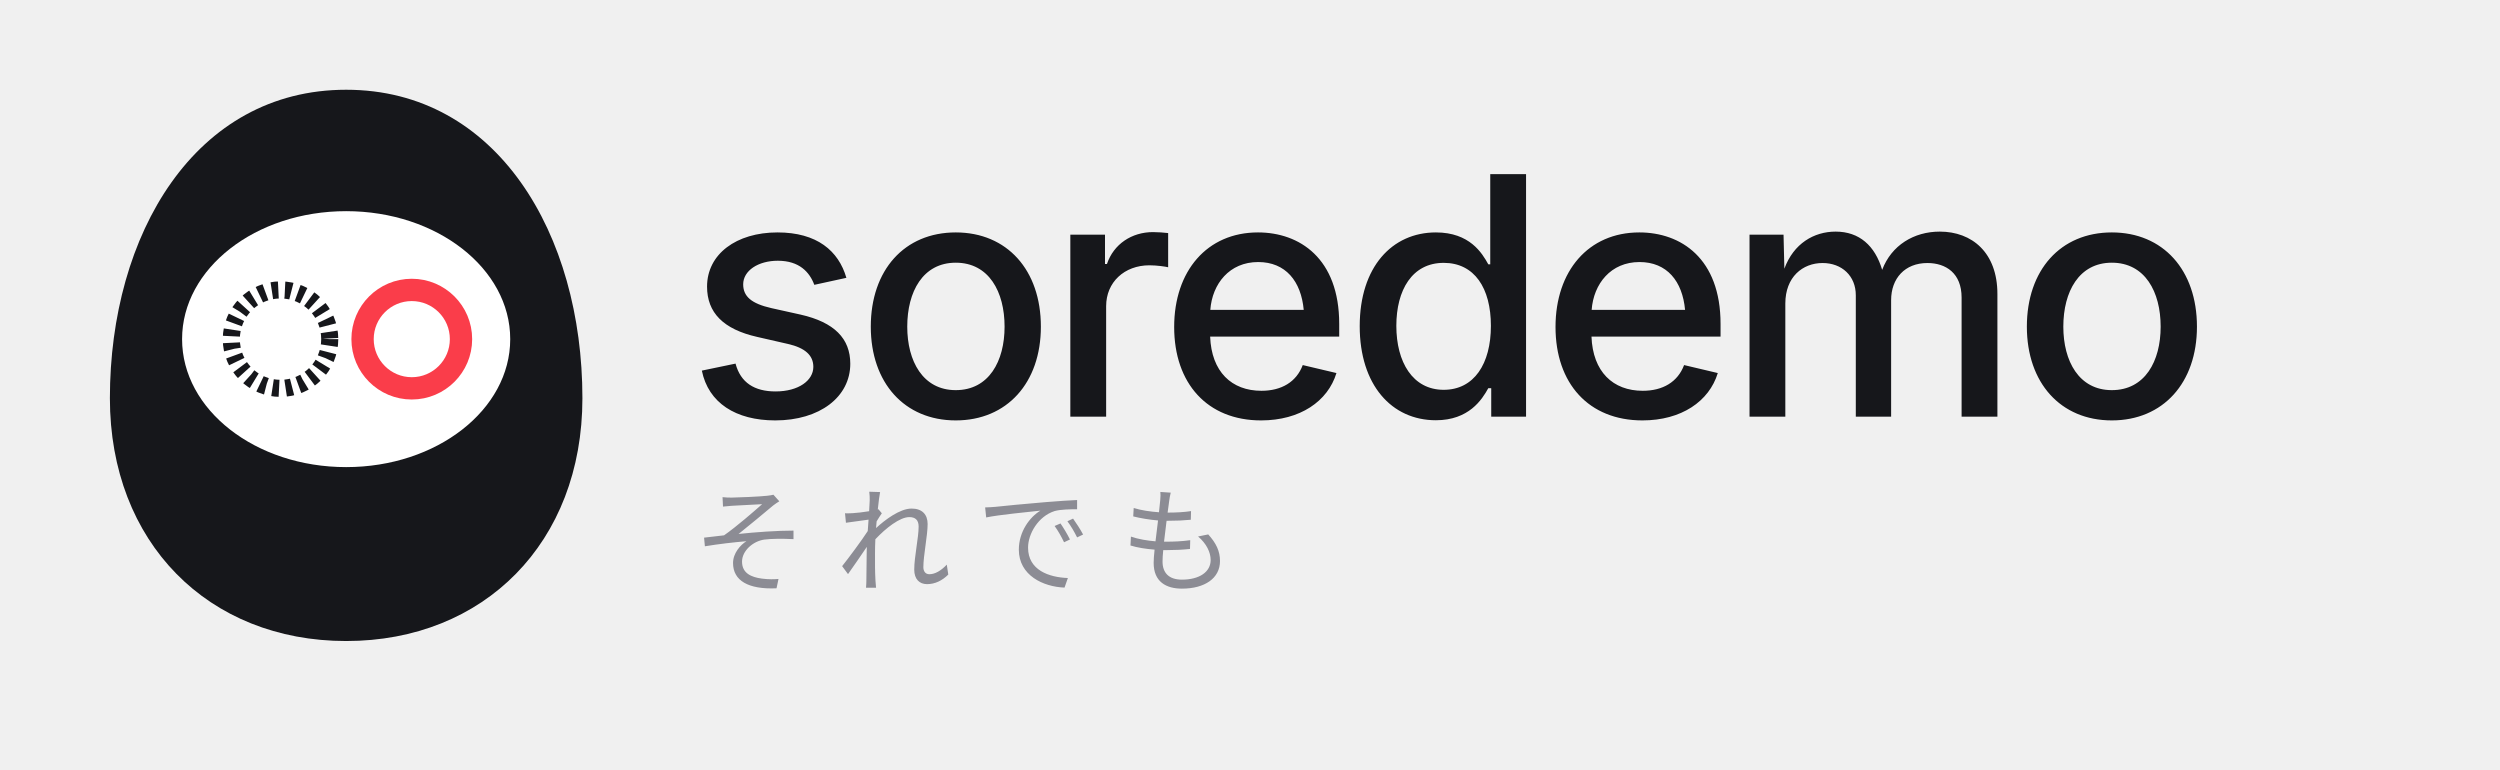
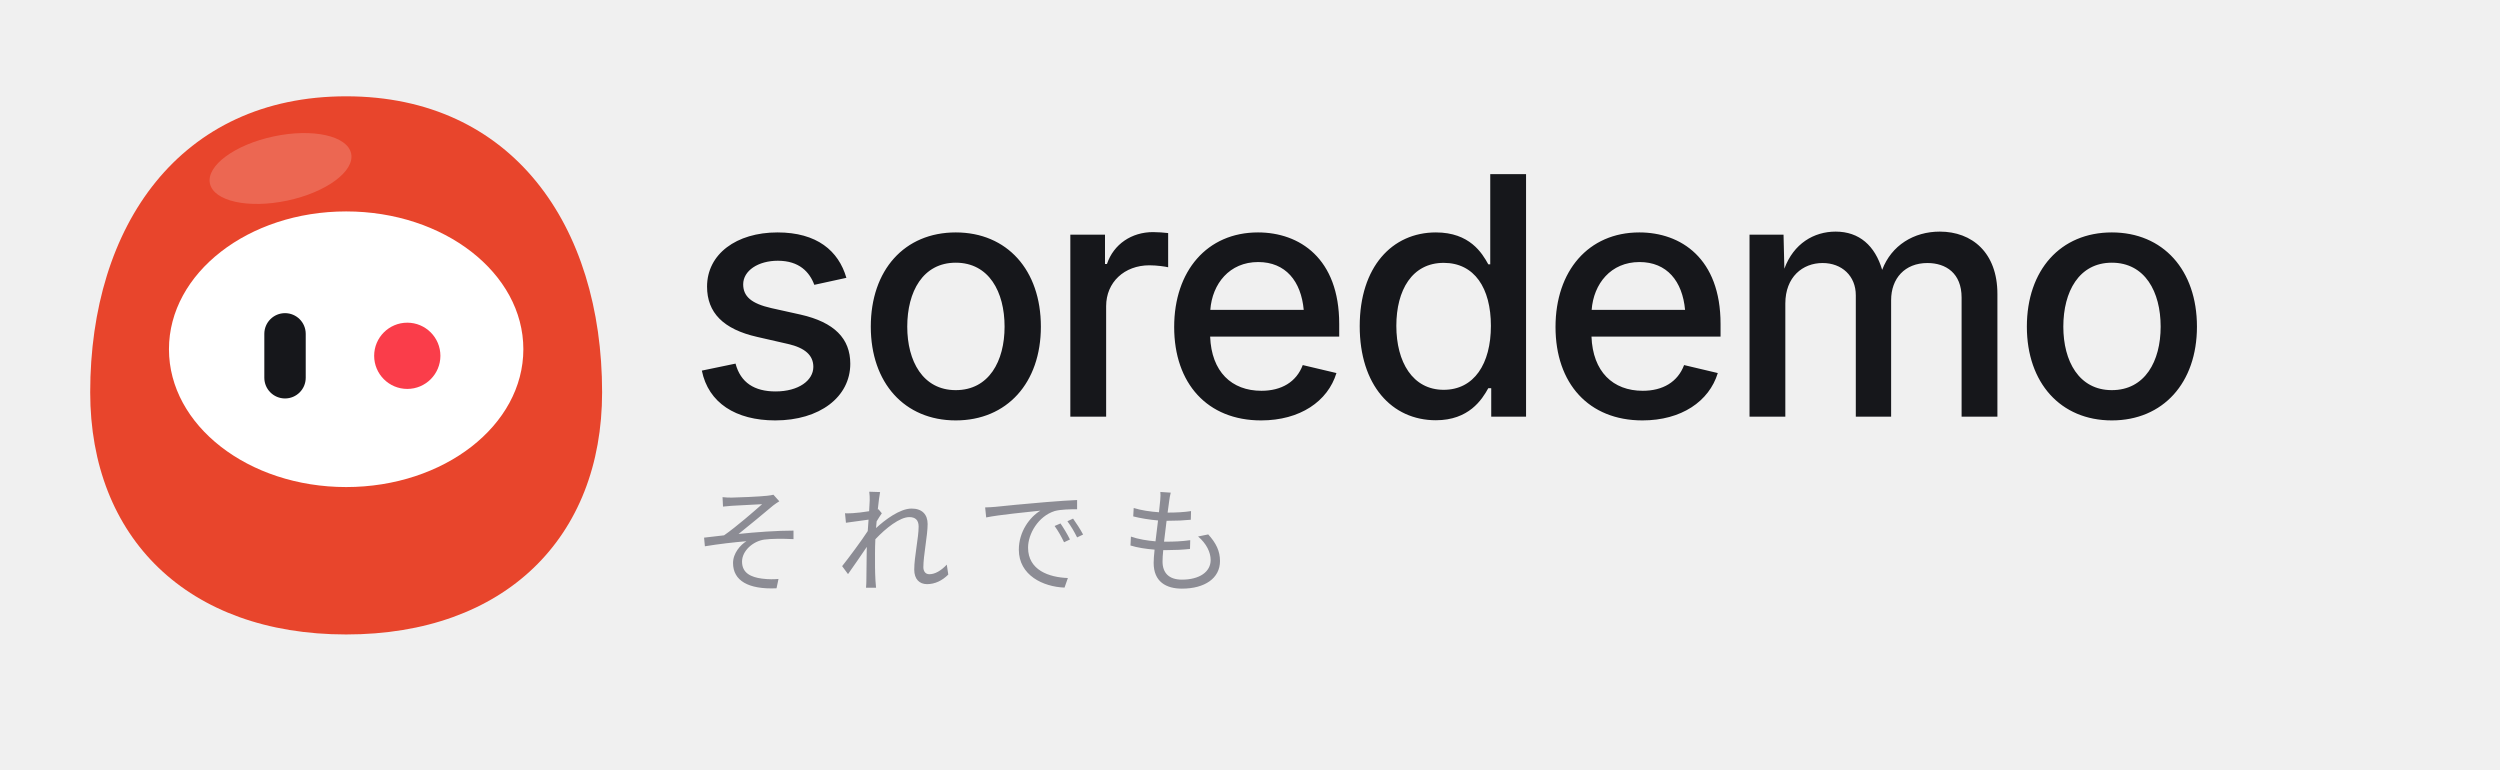
<svg xmlns="http://www.w3.org/2000/svg" width="1950" height="600" viewBox="0 0 1950 600">
-   <g transform="translate(270 285) scale(5.119) translate(-50 -50)">
-     <path d="M50 8C73 8 86 30 86 55C86 77 71 92 50 92C29 92 14 77 14 55C14 30 27 8 50 8Z" fill="#16171b" />
-     <path d="M25 46a25 19.5 0 1 0 50 0a25 19.5 0 1 0 -50 0Z" fill="#ffffff" />
-     <circle cx="60" cy="46" r="7.5" fill="none" stroke="#fa3d4a" stroke-width="3.4" />
-     <circle cx="40" cy="46" r="7.5" fill="none" stroke="#16171b" stroke-width="2.6" pathLength="20" stroke-dasharray="1 1" />
+   <g transform="translate(270 285) scale(5.119) translate(-50 -52)">
+     <path d="M50 11C75.3 11 89 30.68 89 56.1C89 78.24 74.18 93 50 93C25.82 93 11 78.24 11 56.1C11 30.68 24.7 11 50 11Z" fill="#E8452C" />
+     <ellipse cx="40" cy="22" rx="11" ry="5" fill="#FFFFFF" opacity="0.18" transform="rotate(-12 40 22)" />
+     <ellipse cx="50" cy="49.54" rx="27" ry="21" fill="#FFFFFF" transform="rotate(0 50 49.54)" />
+     <rect x="37.531" y="44.04" width="6.309" height="13" rx="3.154" fill="#16171B" transform="rotate(0 40.686 50.54)" />
+     <circle cx="59.314" cy="50.54" r="5.047" fill="#FA3D4A" />
  </g>
  <path d="m 604.697,327.92 c 34.658,0 58.525,-18.281 58.525,-44.18 0,-19.678 -12.441,-32.373 -38.721,-38.34 l -22.852,-5.078 c -15.615,-3.555 -21.963,-9.141 -21.963,-18.535 0,-10.664 11.68,-18.408 27.041,-18.408 16.758,0 24.756,8.887 28.438,18.789 l 25.01,-5.459 c -6.094,-21.074 -22.979,-35.42 -53.701,-35.42 -32.119,0 -54.971,16.885 -54.971,42.275 0,20.312 12.695,33.262 39.102,39.229 l 23.867,5.459 c 13.457,3.047 19.932,8.887 19.932,17.9 0,10.537 -11.426,19.17 -29.453,19.17 -16.504,0 -27.295,-6.855 -31.23,-21.709 l -26.279,5.459 c 5.078,25.137 26.406,38.848 57.256,38.848 z m 140.789,0 c 39.99,0 66.396,-29.326 66.396,-73.125 0,-44.18 -26.406,-73.506 -66.396,-73.506 -39.99,0 -66.27,29.326 -66.27,73.506 0,43.799 26.279,73.125 66.27,73.125 z m 0,-23.613 c -25.645,0 -37.832,-22.598 -37.832,-49.512 0,-27.295 12.188,-49.893 37.832,-49.893 25.898,0 38.086,22.725 38.086,49.893 0,26.914 -12.188,49.512 -38.086,49.512 z M 834.859,325 h 27.93 v -86.201 c 0,-18.662 14.219,-31.865 33.77,-31.865 5.84,0 12.568,1.016 14.6,1.523 v -26.66 c -2.92,-0.381 -8.252,-0.762 -11.807,-0.762 -16.631,0 -30.723,9.395 -35.928,24.883 h -1.523 v -22.852 h -27.041 z m 148.787,2.92 c 30.342,0 52.051,-14.854 58.779,-36.943 l -26.279,-6.221 c -4.951,13.203 -16.631,20.059 -32.246,20.059 -23.232,0 -38.975,-14.854 -39.99,-42.275 H 1044.584 v -9.902 c 0,-51.162 -30.977,-71.348 -63.35,-71.348 -39.736,0 -65.381,30.088 -65.381,73.76 0,44.053 25.898,72.871 67.793,72.871 z m -39.609,-86.201 c 1.523,-20.439 14.98,-37.324 37.324,-37.324 21.455,0 33.516,14.98 35.547,37.324 z m 175.955,86.074 c 25.645,0 35.928,-15.996 40.879,-25.01 h 2.285 V 325 h 27.168 V 135.84 h -27.93 v 70.332 h -1.523 c -4.824,-8.76 -14.473,-24.883 -40.879,-24.883 -34.15,0 -59.414,26.914 -59.414,73.125 0,45.83 24.883,73.379 59.414,73.379 z m 6.094,-23.74 c -24.248,0 -36.943,-21.709 -36.943,-49.893 0,-27.93 12.314,-49.131 36.943,-49.131 23.994,0 36.816,19.678 36.816,49.131 0,29.58 -13.076,49.893 -36.816,49.893 z m 155.008,23.867 c 30.342,0 52.051,-14.854 58.779,-36.943 l -26.279,-6.221 c -4.951,13.203 -16.631,20.059 -32.246,20.059 -23.233,0 -38.975,-14.854 -39.99,-42.275 h 100.674 v -9.902 c 0,-51.162 -30.977,-71.348 -63.35,-71.348 -39.736,0 -65.381,30.088 -65.381,73.76 0,44.053 25.898,72.871 67.793,72.871 z m -39.609,-86.201 c 1.523,-20.439 14.98,-37.324 37.324,-37.324 21.455,0 33.516,14.98 35.547,37.324 z M 1364.627,325 h 27.93 v -88.232 c 0,-20.693 13.457,-31.611 29.072,-31.611 14.98,0 25.898,10.029 25.898,25.137 V 325 h 27.549 v -90.898 c 0,-16.885 10.664,-28.945 28.311,-28.945 14.473,0 26.66,7.998 26.66,26.914 V 325 h 27.93 v -95.723 c 0,-32.246 -19.805,-48.623 -44.941,-48.623 -20.186,0 -37.705,10.664 -44.941,29.834 -5.586,-18.789 -17.773,-29.834 -36.309,-29.834 -16.885,0 -32.754,9.268 -39.99,28.945 l -0.635,-26.533 h -26.533 z m 282.596,2.92 c 39.99,0 66.396,-29.326 66.396,-73.125 0,-44.18 -26.406,-73.506 -66.396,-73.506 -39.99,0 -66.27,29.326 -66.27,73.506 0,43.799 26.279,73.125 66.27,73.125 z m 0,-23.613 c -25.645,0 -37.832,-22.598 -37.832,-49.512 0,-27.295 12.188,-49.893 37.832,-49.893 25.898,0 38.086,22.725 38.086,49.893 0,26.914 -12.188,49.512 -38.086,49.512 z" fill="#16171b" />
  <path d="m 563.58,387.77 0.36,7.38 c 1.89,-0.18 4.59,-0.45 6.84,-0.63 3.87,-0.27 19.71,-0.99 23.67,-1.26 -5.67,5.04 -19.98,17.55 -29.7,24.3 -4.59,0.54 -10.71,1.26 -15.57,1.8 l 0.63,6.75 c 10.8,-1.8 22.77,-3.15 32.4,-3.96 -4.59,2.79 -10.44,9.27 -10.44,17.01 0,13.77 11.97,20.7 33.93,19.71 l 1.53,-7.29 c -3.24,0.27 -7.65,0.45 -12.96,-0.27 -8.19,-1.08 -15.48,-4.14 -15.48,-13.23 0,-8.46 8.55,-15.93 17.28,-17.19 5.4,-0.72 14.04,-0.81 22.86,-0.36 v -6.66 c -12.96,0 -29.16,1.17 -42.84,2.61 7.2,-5.67 20.25,-16.56 26.91,-22.14 1.26,-0.99 3.6,-2.61 4.86,-3.33 l -4.59,-5.13 c -1.08,0.27 -2.79,0.63 -4.86,0.81 -5.22,0.63 -23.76,1.44 -27.72,1.44 -2.7,0 -4.95,-0.09 -7.11,-0.36 z m 114.79,2.43 -0.45,8.55 c -4.68,0.81 -9.99,1.35 -12.96,1.53 -2.16,0.09 -3.87,0.18 -5.85,0.09 l 0.72,7.38 17.64,-2.43 -0.63,8.91 c -4.5,7.02 -14.94,21.06 -19.98,27.36 l 4.59,6.21 c 4.32,-6.12 10.26,-14.67 14.67,-21.24 l -0.09,3.51 c -0.18,9.81 -0.18,14.4 -0.27,23.04 0,1.44 -0.09,3.69 -0.27,5.31 h 7.83 c -0.18,-1.62 -0.36,-3.87 -0.45,-5.49 -0.45,-8.01 -0.36,-13.5 -0.36,-21.69 0,-3.24 0.09,-6.84 0.27,-10.62 8.28,-8.82 19.17,-17.28 26.46,-17.28 4.59,0 7.29,2.16 7.29,7.38 0,8.82 -3.42,23.58 -3.42,33.57 0,7.47 4.05,11.34 9.99,11.34 6.12,0 11.79,-2.7 16.56,-7.47 l -1.17,-7.74 c -4.59,4.86 -9.27,7.47 -13.59,7.47 -3.24,0 -4.68,-2.52 -4.68,-5.49 0,-9.18 3.33,-24.66 3.33,-33.66 0,-7.29 -4.14,-12.06 -12.51,-12.06 -9.09,0 -20.7,8.73 -27.72,15.21 l 0.45,-5.22 c 1.35,-2.25 2.88,-4.68 4.05,-6.3 l -2.61,-3.15 -0.54,0.18 c 0.63,-6.3 1.35,-11.34 1.8,-13.59 l -8.46,-0.27 c 0.36,2.25 0.36,4.68 0.36,6.66 z m 90.04,5.58 0.81,7.83 c 9.72,-2.07 32.67,-4.23 42.3,-5.31 -8.28,4.95 -16.83,16.38 -16.83,30.42 0,20.07 18.99,28.98 35.64,29.61 l 2.61,-7.47 c -14.67,-0.54 -31.05,-6.12 -31.05,-23.67 0,-10.71 7.83,-24.39 20.61,-28.53 4.59,-1.35 12.51,-1.44 17.64,-1.44 v -7.2 c -6.03,0.27 -14.49,0.81 -24.3,1.62 -16.56,1.35 -33.57,3.06 -39.42,3.69 -1.71,0.18 -4.59,0.36 -8.01,0.45 z m 58.77,12.51 -4.59,1.98 c 2.7,3.69 5.31,8.37 7.38,12.69 l 4.59,-2.16 c -1.89,-3.96 -5.31,-9.54 -7.38,-12.51 z m 9.81,-3.78 -4.41,2.07 c 2.79,3.78 5.4,8.19 7.56,12.6 l 4.68,-2.25 c -2.07,-3.96 -5.67,-9.45 -7.83,-12.42 z m 45.13,14.04 -0.36,6.93 c 5.49,1.71 12.06,2.7 18.81,3.24 -0.45,4.23 -0.72,7.83 -0.72,10.35 0,14.76 9.81,20.07 22.05,20.07 17.82,0 29.7,-8.1 29.7,-21.51 0,-7.74 -2.97,-13.95 -9.18,-20.79 l -7.92,1.62 c 6.57,5.58 9.81,12.33 9.81,18.36 0,9.27 -8.73,15.3 -22.41,15.3 -10.26,0 -15.12,-5.4 -15.12,-14.13 0,-2.16 0.18,-5.31 0.54,-8.91 h 3.24 c 6.12,0 11.7,-0.27 17.64,-0.9 l 0.18,-6.84 c -6.3,0.9 -12.6,1.17 -18.72,1.17 h -1.71 l 1.98,-16.29 h 0.63 c 7.29,0 12.51,-0.27 18.27,-0.81 l 0.18,-6.75 c -5.22,0.81 -11.34,1.17 -18.27,1.17 l 1.26,-9.27 c 0.27,-1.98 0.54,-3.87 1.17,-6.3 l -8.1,-0.54 c 0.18,1.71 0.18,3.33 -0.09,6.39 l -0.99,9.45 c -6.66,-0.45 -14.04,-1.53 -19.71,-3.33 l -0.36,6.57 c 5.67,1.44 12.78,2.61 19.35,3.15 l -1.98,16.29 c -6.39,-0.54 -13.23,-1.62 -19.17,-3.69 z" fill="#8c8c94" />
</svg>
